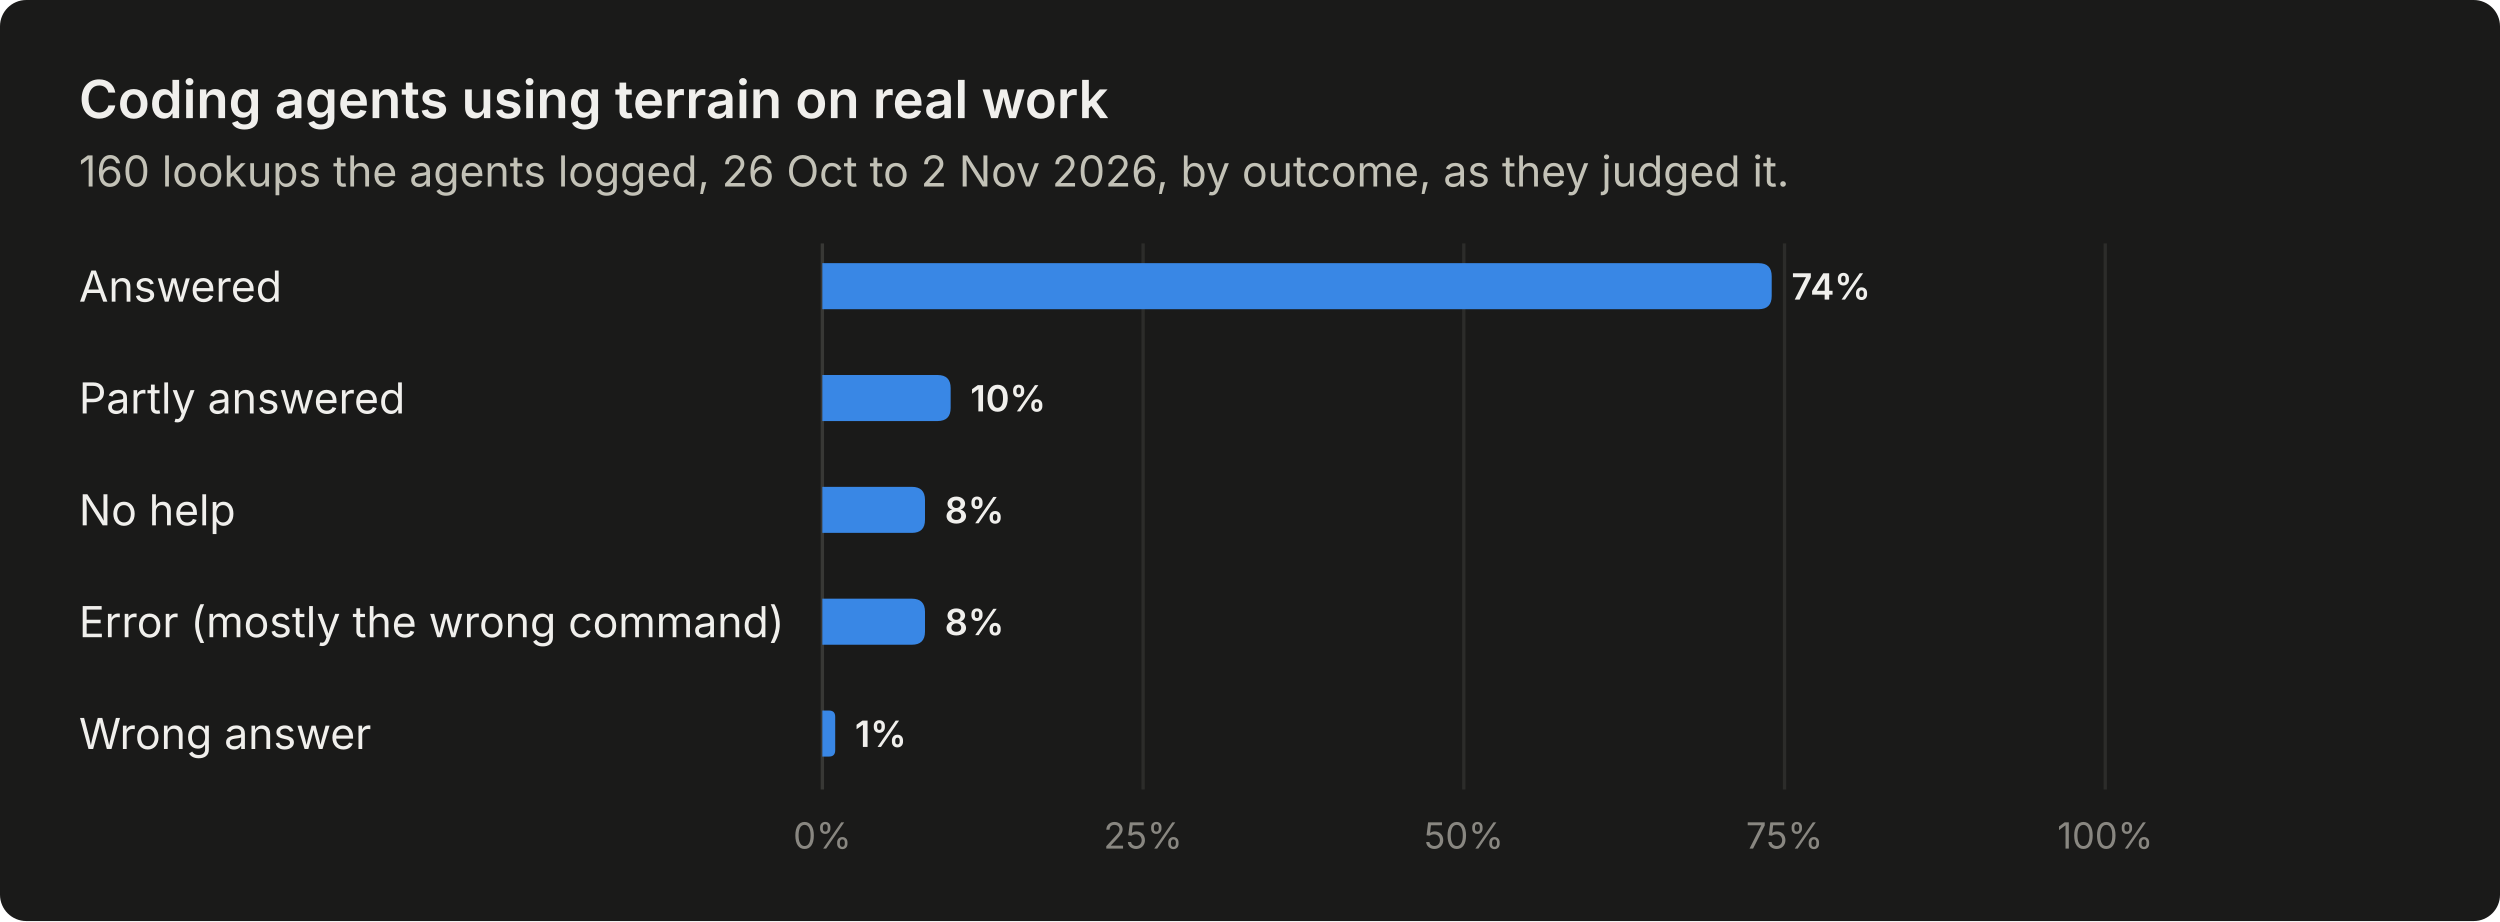
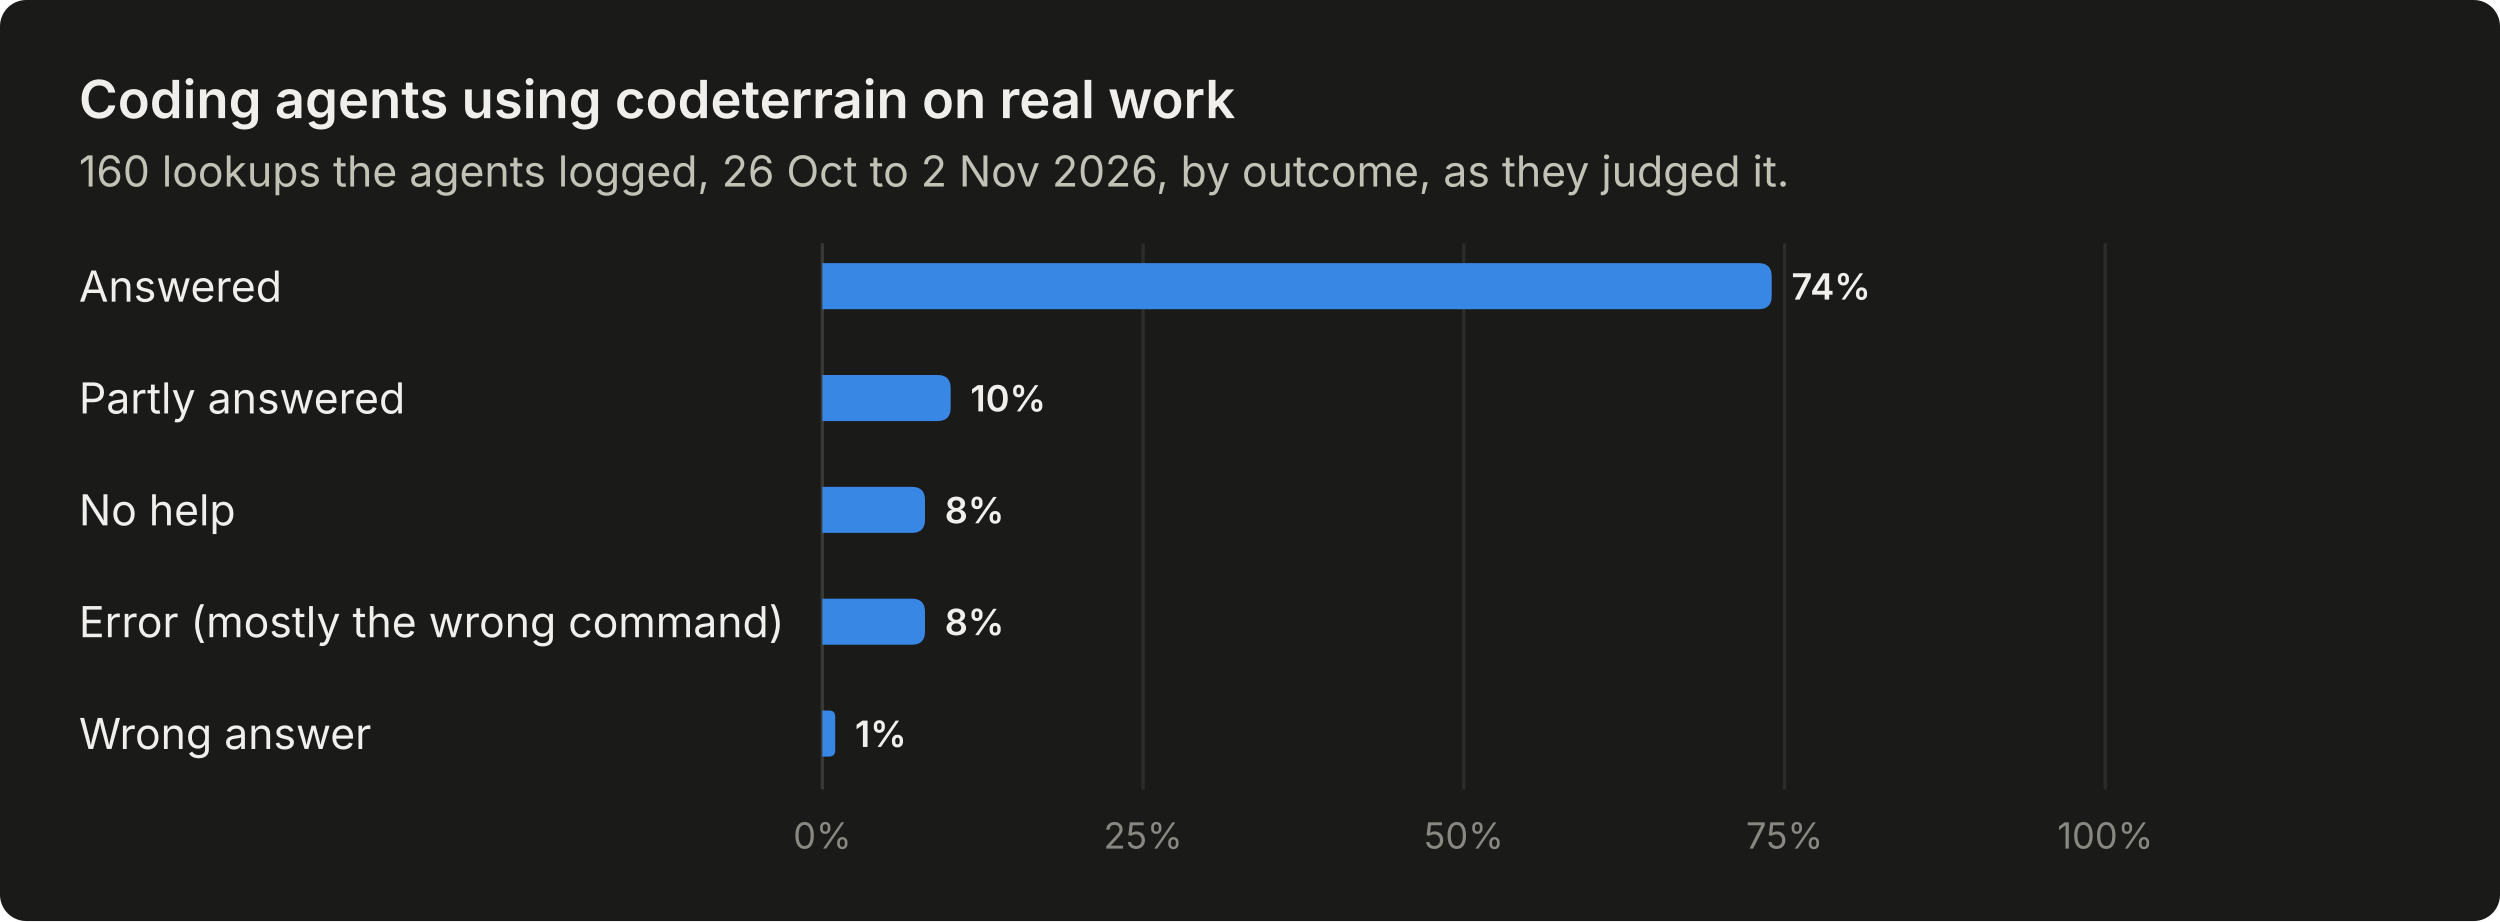
<svg xmlns="http://www.w3.org/2000/svg" width="760" height="280" viewBox="0 0 760 280" font-family="system-ui, -apple-system, &quot;Segoe UI&quot;, sans-serif" role="img">
  <rect width="760" height="280" rx="8" fill="#1a1a19" />
-   <text x="24.0" y="30.0" fill="#f0efec" font-size="16" font-weight="600" text-anchor="start" dominant-baseline="middle">Coding agents using terrain on real work</text>
+   <text x="24.0" y="30.0" fill="#f0efec" font-size="16" font-weight="600" text-anchor="start" dominant-baseline="middle">Coding agents using codeterrain on real work</text>
  <text x="24.0" y="52.0" fill="#c3c2b7" font-size="13" font-weight="400" text-anchor="start" dominant-baseline="middle">160 lookups the agents logged, 26 Oct to 2 Nov 2026, by outcome, as they judged it.</text>
  <line x1="250.0" y1="74.0" x2="250.0" y2="240.0" stroke="#383835" stroke-width="1" />
  <text x="250.0" y="254.0" fill="#898781" font-size="11" font-weight="400" text-anchor="middle" dominant-baseline="middle">0%</text>
  <line x1="347.5" y1="74.0" x2="347.5" y2="240.0" stroke="#2c2c2a" stroke-width="1" />
  <text x="347.5" y="254.0" fill="#898781" font-size="11" font-weight="400" text-anchor="middle" dominant-baseline="middle">25%</text>
  <line x1="445.0" y1="74.0" x2="445.0" y2="240.0" stroke="#2c2c2a" stroke-width="1" />
  <text x="445.0" y="254.0" fill="#898781" font-size="11" font-weight="400" text-anchor="middle" dominant-baseline="middle">50%</text>
  <line x1="542.5" y1="74.0" x2="542.5" y2="240.0" stroke="#2c2c2a" stroke-width="1" />
  <text x="542.5" y="254.0" fill="#898781" font-size="11" font-weight="400" text-anchor="middle" dominant-baseline="middle">75%</text>
  <line x1="640.0" y1="74.0" x2="640.0" y2="240.0" stroke="#2c2c2a" stroke-width="1" />
  <text x="640.0" y="254.0" fill="#898781" font-size="11" font-weight="400" text-anchor="middle" dominant-baseline="middle">100%</text>
  <text x="24.0" y="87.0" fill="#f0efec" font-size="13" font-weight="400" text-anchor="start" dominant-baseline="middle">Answered</text>
  <path d="M250.0 80.0 H534.6 Q538.6 80.0 538.6 84.0 V90.0 Q538.6 94.0 534.6 94.0 H250.0 Z" fill="#3987e5" />
  <text x="544.6" y="87.0" fill="#f0efec" font-size="11" font-weight="600" text-anchor="start" dominant-baseline="middle">74%</text>
  <text x="24.0" y="121.0" fill="#f0efec" font-size="13" font-weight="400" text-anchor="start" dominant-baseline="middle">Partly answered</text>
  <path d="M250.0 114.0 H285.0 Q289.0 114.0 289.0 118.0 V124.0 Q289.0 128.0 285.0 128.0 H250.0 Z" fill="#3987e5" />
  <text x="295.0" y="121.0" fill="#f0efec" font-size="11" font-weight="600" text-anchor="start" dominant-baseline="middle">10%</text>
  <text x="24.0" y="155.0" fill="#f0efec" font-size="13" font-weight="400" text-anchor="start" dominant-baseline="middle">No help</text>
  <path d="M250.0 148.0 H277.2 Q281.2 148.0 281.2 152.0 V158.0 Q281.2 162.0 277.2 162.0 H250.0 Z" fill="#3987e5" />
  <text x="287.2" y="155.0" fill="#f0efec" font-size="11" font-weight="600" text-anchor="start" dominant-baseline="middle">8%</text>
  <text x="24.0" y="189.0" fill="#f0efec" font-size="13" font-weight="400" text-anchor="start" dominant-baseline="middle">Error (mostly the wrong command)</text>
  <path d="M250.0 182.0 H277.2 Q281.2 182.0 281.2 186.0 V192.0 Q281.2 196.0 277.2 196.0 H250.0 Z" fill="#3987e5" />
  <text x="287.2" y="189.0" fill="#f0efec" font-size="11" font-weight="600" text-anchor="start" dominant-baseline="middle">8%</text>
  <text x="24.0" y="223.0" fill="#f0efec" font-size="13" font-weight="400" text-anchor="start" dominant-baseline="middle">Wrong answer</text>
  <path d="M250.0 216.0 H252.0 Q253.9 216.0 253.9 217.9 V228.1 Q253.9 230.0 252.0 230.0 H250.0 Z" fill="#3987e5" />
  <text x="259.9" y="223.0" fill="#f0efec" font-size="11" font-weight="600" text-anchor="start" dominant-baseline="middle">1%</text>
</svg>
